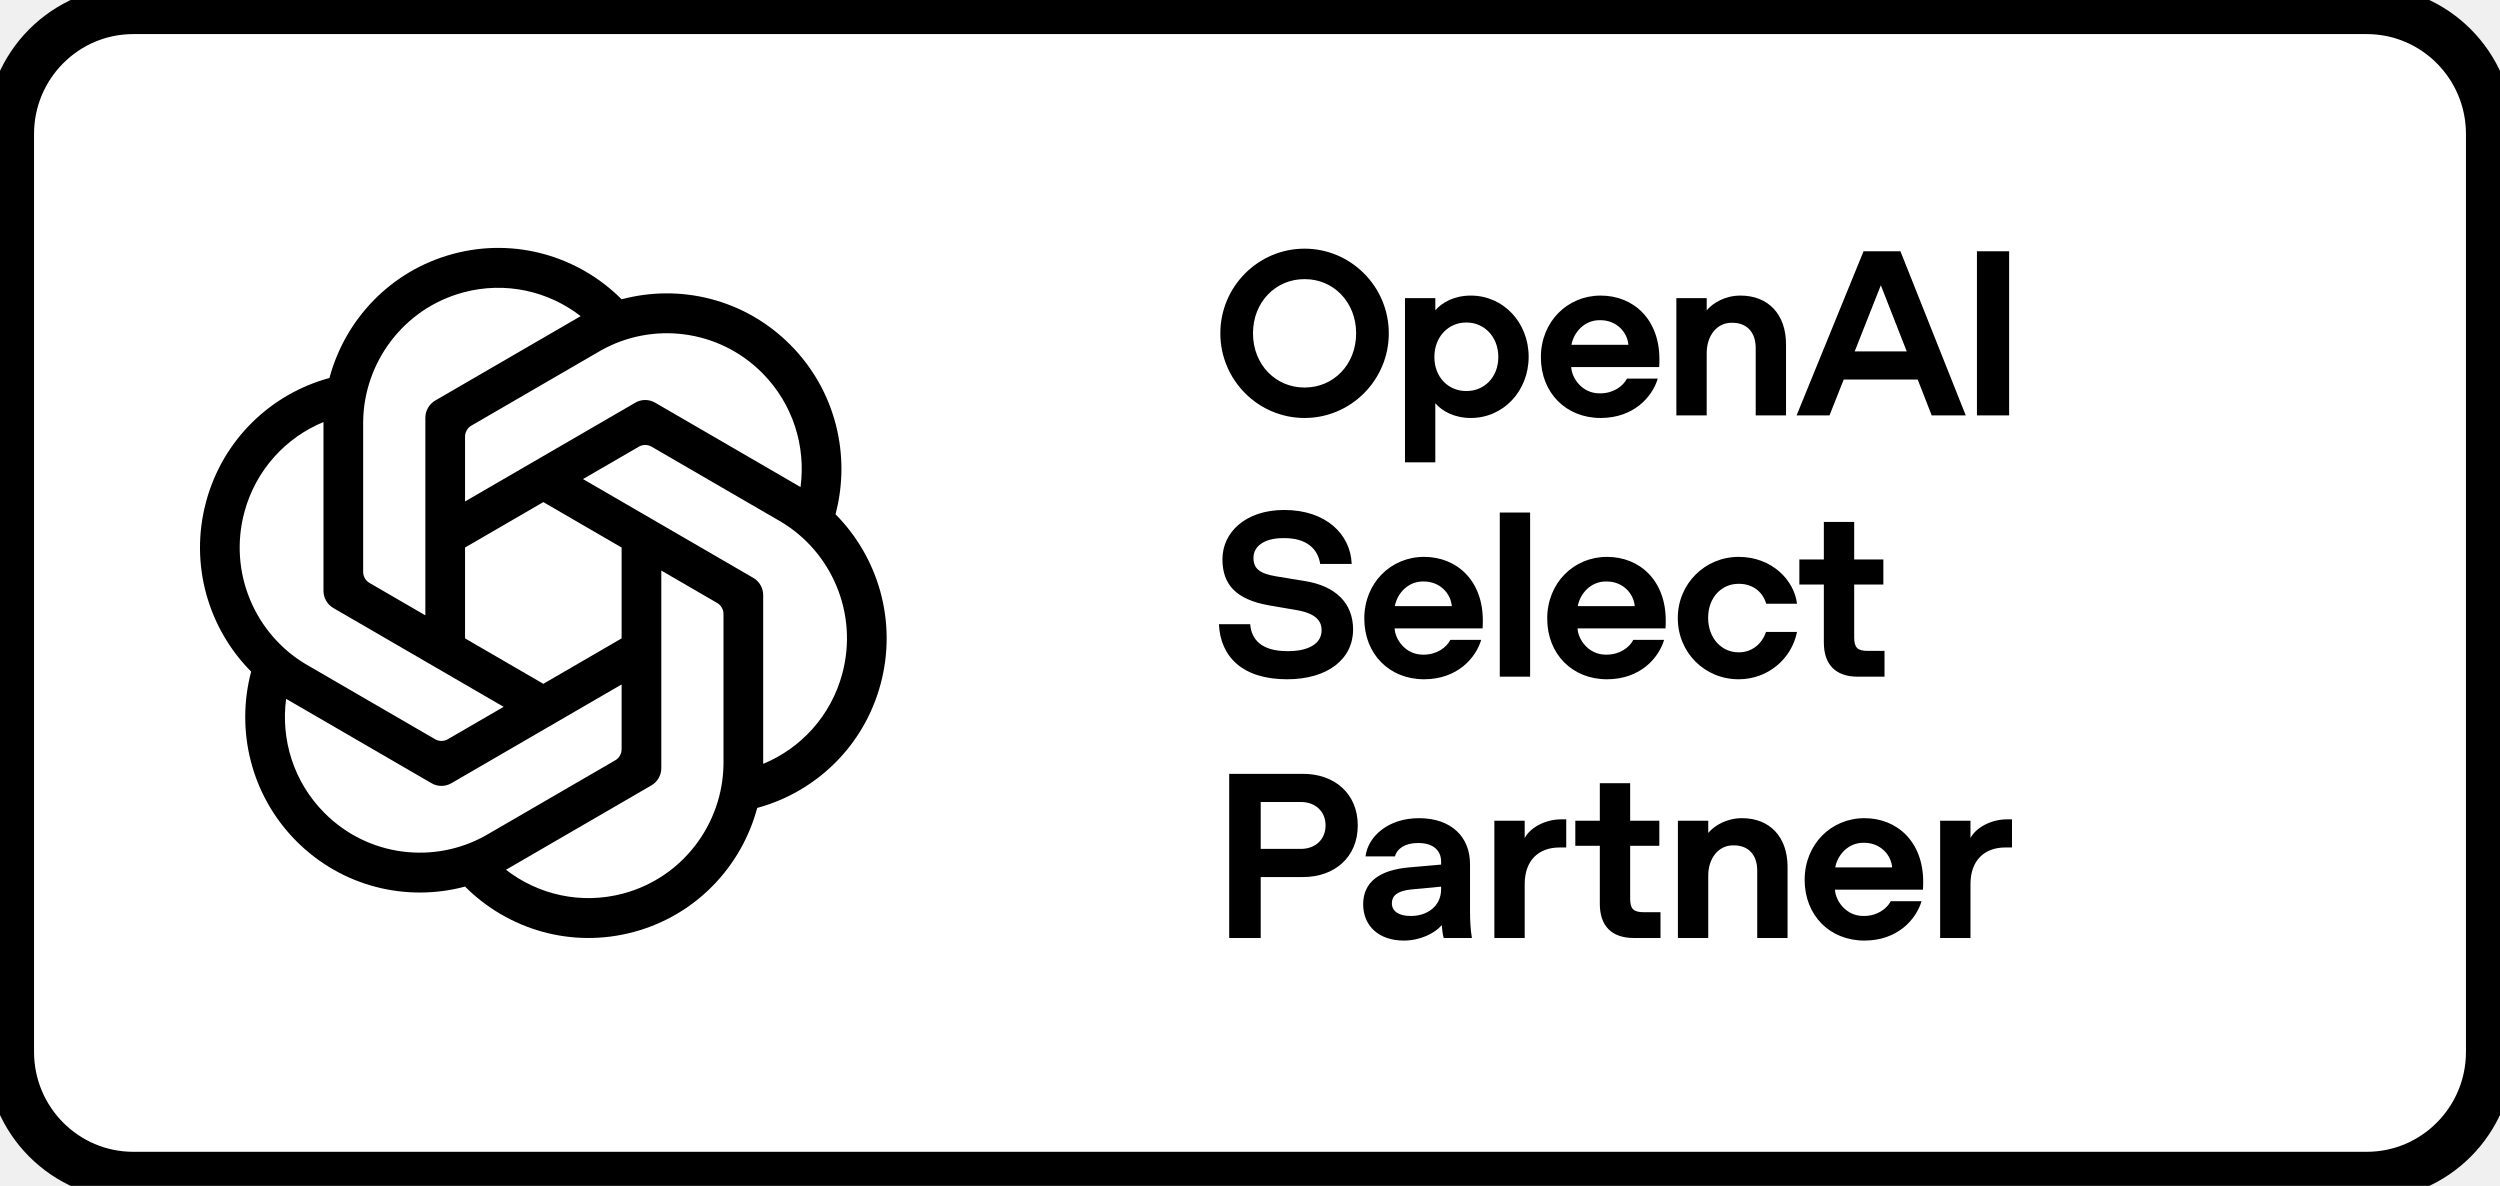
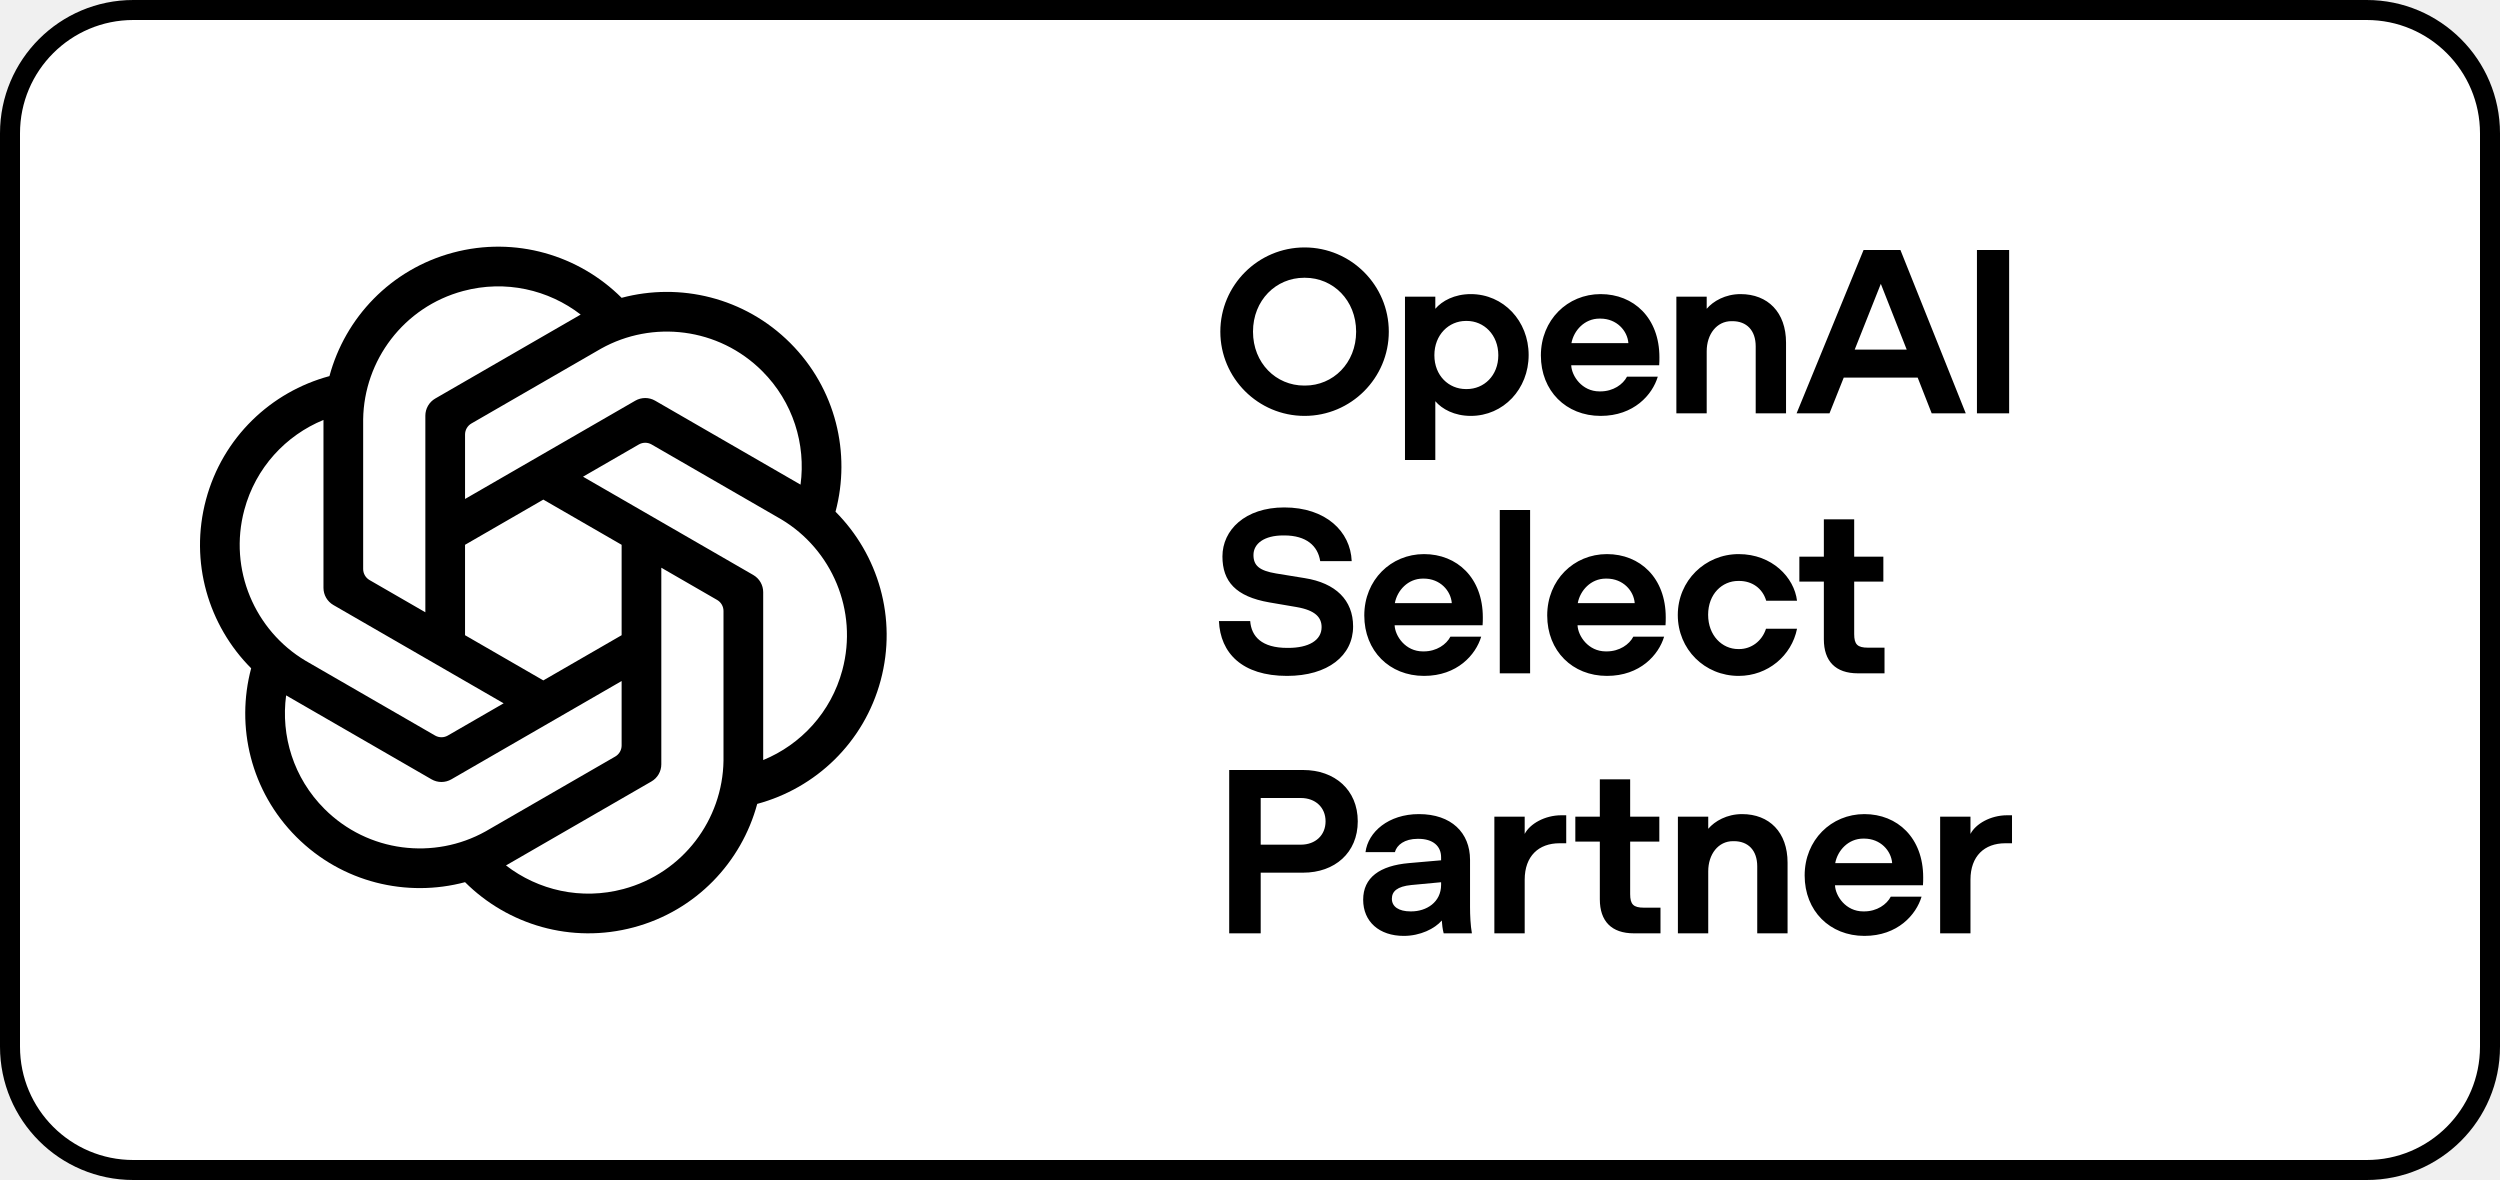
- <svg xmlns="http://www.w3.org/2000/svg" preserveAspectRatio="none" overflow="visible" style="display: block;" width="156" height="74" viewBox="0 0 156 74" fill="none">
-   <g id="OAI_PartnerNetwork_SelectPartner 4" clip-path="url(#clip0_0_4)">
-     <path id="Vector" d="M147.68 0.627H8.32C4.07 0.627 0.624 4.09 0.624 8.362V65.638C0.624 69.91 4.07 73.373 8.32 73.373H147.68C151.93 73.373 155.376 69.91 155.376 65.638V8.362C155.376 4.09 151.93 0.627 147.68 0.627Z" fill="white" />
-     <path id="Vector_2" d="M147.68 0.627H8.32C4.07 0.627 0.624 4.09 0.624 8.362V65.638C0.624 69.91 4.07 73.373 8.32 73.373H147.68C151.93 73.373 155.376 69.91 155.376 65.638V8.362C155.376 4.09 151.93 0.627 147.68 0.627Z" stroke="black" stroke-width="3" />
-     <path id="Vector_3" d="M52.136 32.09C53.106 28.438 52.165 24.379 49.313 21.513C46.462 18.648 42.424 17.702 38.789 18.677C36.126 16.006 32.159 14.796 28.264 15.845C24.368 16.894 21.535 19.936 20.557 23.587C16.925 24.569 13.898 27.417 12.854 31.331C11.81 35.246 13.015 39.233 15.672 41.91C14.702 45.562 15.643 49.621 18.494 52.487C21.346 55.352 25.384 56.298 29.019 55.323C31.682 57.993 35.65 59.204 39.544 58.155C43.44 57.107 46.273 54.064 47.251 50.414C50.883 49.431 53.911 46.583 54.954 42.669C55.998 38.754 54.793 34.766 52.136 32.09ZM47.563 23.273C49.495 25.215 50.292 27.865 49.954 30.392L40.88 25.127C40.692 25.018 40.478 24.96 40.262 24.96C40.044 24.96 39.831 25.018 39.644 25.127L29.019 31.291V27.249C29.019 27.109 29.056 26.972 29.125 26.851C29.195 26.73 29.294 26.629 29.415 26.558L37.505 21.864C40.711 20.065 44.838 20.535 47.563 23.273ZM33.904 31.331L38.789 34.166V39.835L33.904 42.67L29.019 39.835V34.166L33.904 31.331ZM22.661 26.298C22.713 22.609 25.182 19.251 28.904 18.248C31.544 17.538 34.226 18.17 36.234 19.727L27.16 24.992C26.972 25.101 26.816 25.258 26.708 25.447C26.599 25.636 26.542 25.85 26.542 26.068V38.397L23.059 36.376C22.938 36.306 22.838 36.206 22.768 36.084C22.699 35.964 22.662 35.826 22.661 35.686V26.298ZM15.245 31.976C15.953 29.323 17.838 27.304 20.185 26.335V36.866C20.185 37.309 20.42 37.719 20.803 37.941L31.427 44.106L27.944 46.127C27.823 46.197 27.687 46.234 27.548 46.234C27.409 46.234 27.272 46.198 27.151 46.128L19.061 41.434C15.907 39.544 14.248 35.716 15.245 31.976ZM20.245 50.727C18.313 48.786 17.516 46.135 17.854 43.608L26.928 48.873C27.116 48.982 27.329 49.04 27.546 49.04C27.763 49.04 27.977 48.982 28.165 48.873L38.789 42.709V46.751C38.789 46.891 38.752 47.028 38.683 47.149C38.614 47.27 38.514 47.371 38.393 47.442L30.303 52.136C27.097 53.935 22.97 53.466 20.245 50.727ZM45.146 47.702C45.094 51.392 42.625 54.749 38.904 55.752C36.264 56.462 33.582 55.831 31.574 54.273L40.648 49.008C40.836 48.899 40.992 48.742 41.1 48.553C41.209 48.364 41.266 48.15 41.266 47.932V35.603L44.749 37.624C44.87 37.694 44.97 37.795 45.039 37.916C45.109 38.037 45.146 38.174 45.146 38.314V47.702ZM52.562 42.025C51.855 44.677 49.969 46.696 47.623 47.665V37.135C47.623 36.917 47.566 36.702 47.458 36.514C47.349 36.325 47.193 36.168 47.005 36.059L36.38 29.894L39.864 27.873C39.984 27.803 40.121 27.766 40.26 27.766C40.4 27.766 40.536 27.802 40.657 27.872L48.747 32.566C51.901 34.456 53.56 38.284 52.562 42.025Z" fill="black" />
-     <path id="Vector_4" d="M81.405 15.517C84.302 15.517 86.661 17.887 86.661 20.799C86.661 23.711 84.302 26.082 81.405 26.082C78.507 26.082 76.149 23.711 76.149 20.799C76.149 17.887 78.507 15.517 81.405 15.517ZM81.434 24.18C83.181 24.18 84.623 22.775 84.623 20.799C84.623 18.824 83.181 17.419 81.434 17.419H81.376C79.629 17.419 78.187 18.824 78.187 20.799C78.187 22.775 79.629 24.18 81.376 24.18H81.434ZM87.671 28.848V18.605H89.564V19.365C89.986 18.868 90.757 18.444 91.777 18.444C93.815 18.444 95.388 20.126 95.388 22.263C95.388 24.399 93.815 26.082 91.777 26.082C90.757 26.082 89.986 25.657 89.564 25.16V28.848H87.671ZM91.529 24.399C92.592 24.399 93.495 23.565 93.495 22.277C93.495 20.99 92.592 20.126 91.529 20.126H91.471C90.408 20.126 89.505 20.99 89.505 22.277C89.505 23.565 90.408 24.399 91.471 24.399H91.529ZM99.878 26.082C97.723 26.082 96.151 24.516 96.151 22.292C96.151 20.068 97.811 18.444 99.878 18.444C101.946 18.444 103.547 19.936 103.547 22.409C103.547 22.57 103.547 22.731 103.533 22.907H98.044C98.073 23.58 98.713 24.545 99.805 24.545H99.864C100.665 24.545 101.276 24.106 101.524 23.624H103.445C103.111 24.75 101.96 26.082 99.878 26.082ZM101.611 21.516C101.553 20.741 100.883 19.98 99.864 19.98H99.805C98.874 19.98 98.204 20.726 98.058 21.516H101.611ZM104.605 25.921V18.605H106.498V19.365C106.906 18.883 107.663 18.444 108.609 18.444C110.313 18.444 111.448 19.585 111.448 21.487V25.921H109.556V21.721C109.556 20.712 108.988 20.141 108.1 20.141H108.041C107.124 20.141 106.498 20.96 106.498 22.029V25.921H104.605ZM112.107 25.921L116.286 15.678H118.587L122.663 25.921H120.538L119.664 23.682H115.049L114.16 25.921H112.107ZM115.733 21.926H118.98L117.364 17.8L115.733 21.926ZM123.361 25.921V15.678H125.37V25.921H123.361ZM80.313 42.387C77.503 42.387 76.149 40.953 76.061 38.948H78.013C78.085 39.914 78.726 40.631 80.328 40.631H80.386C81.653 40.631 82.468 40.163 82.468 39.329C82.468 38.729 82.089 38.275 80.91 38.07L79.206 37.778C77.11 37.412 76.28 36.461 76.28 34.895C76.28 33.242 77.692 31.822 80.138 31.822C82.73 31.822 84.273 33.329 84.346 35.188H82.38C82.235 34.236 81.521 33.578 80.138 33.578H80.08C78.886 33.578 78.216 34.09 78.216 34.807C78.216 35.466 78.58 35.788 79.629 35.963L81.419 36.256C83.341 36.563 84.433 37.631 84.433 39.285C84.433 41.114 82.861 42.387 80.313 42.387ZM88.859 42.387C86.704 42.387 85.132 40.821 85.132 38.597C85.132 36.373 86.791 34.749 88.859 34.749C90.926 34.749 92.528 36.241 92.528 38.714C92.528 38.875 92.528 39.036 92.513 39.212H87.024C87.053 39.885 87.694 40.85 88.786 40.85H88.844C89.645 40.85 90.257 40.411 90.504 39.929H92.426C92.091 41.055 90.941 42.387 88.859 42.387ZM90.591 37.822C90.533 37.046 89.864 36.285 88.844 36.285H88.786C87.854 36.285 87.184 37.031 87.039 37.822H90.591ZM93.586 42.226V31.983H95.479V42.226H93.586ZM100.273 42.387C98.118 42.387 96.546 40.821 96.546 38.597C96.546 36.373 98.206 34.749 100.273 34.749C102.341 34.749 103.942 36.241 103.942 38.714C103.942 38.875 103.942 39.036 103.928 39.212H98.439C98.468 39.885 99.108 40.85 100.2 40.85H100.258C101.059 40.85 101.671 40.411 101.918 39.929H103.84C103.505 41.055 102.355 42.387 100.273 42.387ZM102.006 37.822C101.947 37.046 101.278 36.285 100.258 36.285H100.2C99.268 36.285 98.599 37.031 98.453 37.822H102.006ZM108.494 42.387C106.369 42.387 104.694 40.719 104.694 38.568C104.694 36.417 106.398 34.749 108.494 34.749C110.577 34.749 111.96 36.212 112.134 37.675H110.213C109.98 36.885 109.324 36.431 108.524 36.431H108.465C107.461 36.431 106.587 37.251 106.587 38.553C106.587 39.855 107.461 40.704 108.465 40.704H108.524C109.281 40.704 109.95 40.207 110.198 39.431H112.134C111.8 41.114 110.314 42.387 108.494 42.387ZM115.934 42.226C114.536 42.226 113.808 41.465 113.808 40.09V36.475H112.28V34.91H113.808V32.568H115.701V34.91H117.521V36.475H115.701V39.768C115.701 40.411 115.905 40.616 116.56 40.616H117.594V42.226H115.934ZM76.702 58.531V48.288H81.318C83.283 48.288 84.725 49.532 84.725 51.507C84.725 53.483 83.283 54.727 81.318 54.727H78.668V58.531H76.702ZM81.172 52.971C82.075 52.971 82.715 52.385 82.715 51.507C82.715 50.629 82.075 50.044 81.172 50.044H78.668V52.971H81.172ZM87.595 58.692C86.066 58.692 85.062 57.799 85.062 56.424C85.062 55.034 86.095 54.288 87.915 54.127L89.925 53.951V53.761C89.925 53.058 89.415 52.605 88.512 52.605H88.454C87.653 52.605 87.158 52.985 87.042 53.439H85.207C85.367 52.181 86.634 51.054 88.541 51.054C90.565 51.054 91.73 52.224 91.73 53.922V56.892C91.73 57.39 91.759 58.034 91.847 58.531H90.085C90.012 58.253 89.983 57.946 89.968 57.726C89.531 58.238 88.629 58.692 87.595 58.692ZM88.061 57.156C89.007 57.156 89.925 56.585 89.925 55.487V55.327L88.061 55.502C87.187 55.59 86.853 55.897 86.853 56.365C86.853 56.863 87.289 57.156 88.017 57.156H88.061ZM93.248 58.531V51.215H95.141V52.297C95.461 51.668 96.393 51.127 97.427 51.127H97.733V52.883H97.31C96.014 52.883 95.141 53.688 95.141 55.166V58.531H93.248ZM101.955 58.531C100.557 58.531 99.829 57.77 99.829 56.395V52.78H98.3V51.215H99.829V48.873H101.722V51.215H103.542V52.78H101.722V56.073C101.722 56.717 101.926 56.922 102.581 56.922H103.615V58.531H101.955ZM104.701 58.531V51.215H106.594V51.976C107.001 51.493 107.759 51.054 108.705 51.054C110.408 51.054 111.544 52.195 111.544 54.097V58.531H109.651V54.331C109.651 53.322 109.084 52.751 108.195 52.751H108.137C107.22 52.751 106.594 53.571 106.594 54.639V58.531H104.701ZM116.338 58.692C114.183 58.692 112.61 57.126 112.61 54.902C112.61 52.678 114.27 51.054 116.338 51.054C118.405 51.054 120.007 52.546 120.007 55.019C120.007 55.18 120.007 55.341 119.992 55.517H114.503C114.532 56.19 115.173 57.156 116.265 57.156H116.323C117.124 57.156 117.735 56.717 117.983 56.234H119.905C119.57 57.361 118.42 58.692 116.338 58.692ZM118.07 54.127C118.012 53.351 117.342 52.59 116.323 52.59H116.265C115.333 52.59 114.663 53.336 114.518 54.127H118.07ZM121.065 58.531V51.215H122.958V52.297C123.278 51.668 124.21 51.127 125.243 51.127H125.549V52.883H125.127C123.831 52.883 122.958 53.688 122.958 55.166V58.531H121.065Z" fill="black" />
-   </g>
-   <defs>
-     <clipPath id="clip0_0_4">
-       <rect width="156" height="74" fill="white" />
-     </clipPath>
-   </defs>
+ <svg xmlns="http://www.w3.org/2000/svg" width="375" height="177" viewBox="0 0 375 177" fill="none">
+   <rect x="1.5" y="1.5" width="372" height="174" rx="18.5" fill="white" />
+   <rect x="1.5" y="1.5" width="372" height="174" rx="18.5" stroke="black" stroke-width="3" />
+   <path d="M125.326 76.757C127.658 68.02 125.396 58.311 118.542 51.457C111.688 44.603 101.981 42.342 93.243 44.673C86.842 38.286 77.305 35.39 67.941 37.899C58.578 40.408 51.766 47.685 49.417 56.417C40.684 58.766 33.407 65.579 30.899 74.942C28.39 84.305 31.286 93.842 37.674 100.243C35.342 108.98 37.604 118.688 44.458 125.543C51.312 132.397 61.019 134.658 69.757 132.326C76.158 138.714 85.696 141.61 95.059 139.101C104.422 136.593 111.234 129.316 113.583 120.584C122.316 118.234 129.593 111.422 132.101 102.059C134.61 92.696 131.715 83.157 125.326 76.757ZM114.334 55.666C118.979 60.311 120.894 66.651 120.081 72.695L98.268 60.101C97.817 59.84 97.304 59.703 96.783 59.703C96.261 59.703 95.749 59.84 95.297 60.101L69.757 74.846V65.177C69.757 64.843 69.846 64.514 70.012 64.224C70.179 63.934 70.419 63.693 70.708 63.525L90.156 52.297C97.862 47.993 107.784 49.117 114.334 55.666ZM81.5 74.94L93.244 81.72V95.281L81.5 102.061L69.756 95.281V81.72L81.5 74.94ZM54.474 62.902C54.6 54.077 60.535 46.046 69.482 43.648C75.826 41.949 82.275 43.46 87.102 47.185L65.289 59.779C64.837 60.039 64.462 60.415 64.201 60.866C63.94 61.318 63.803 61.83 63.803 62.352V91.842L55.43 87.008C55.14 86.84 54.9 86.6 54.732 86.31C54.564 86.021 54.476 85.692 54.474 85.358V62.902ZM36.648 76.482C38.347 70.138 42.881 65.308 48.521 62.991V88.178C48.521 89.24 49.087 90.221 50.007 90.752L75.547 105.497L67.173 110.332C66.883 110.499 66.555 110.587 66.22 110.587C65.886 110.587 65.557 110.5 65.267 110.334L45.819 99.106C38.238 94.585 34.251 85.429 36.648 76.482ZM48.666 121.334C44.021 116.69 42.106 110.35 42.919 104.306L64.732 116.9C65.183 117.16 65.696 117.298 66.217 117.298C66.739 117.298 67.251 117.16 67.703 116.9L93.243 102.155V111.823C93.243 112.158 93.155 112.486 92.988 112.776C92.821 113.066 92.581 113.307 92.292 113.476L72.844 124.704C65.138 129.008 55.216 127.884 48.666 121.334ZM108.525 114.098C108.4 122.923 102.465 130.955 93.518 133.352C87.174 135.052 80.725 133.541 75.898 129.815L97.711 117.222C98.163 116.961 98.538 116.586 98.799 116.134C99.06 115.682 99.197 115.17 99.197 114.648V85.158L107.571 89.993C107.86 90.16 108.101 90.401 108.268 90.69C108.436 90.98 108.524 91.308 108.525 91.643V114.098ZM126.352 100.518C124.652 106.863 120.119 111.692 114.479 114.009V88.822C114.479 88.3 114.342 87.788 114.081 87.336C113.82 86.885 113.445 86.51 112.993 86.249L87.453 71.504L95.827 66.669C96.117 66.502 96.445 66.414 96.78 66.413C97.114 66.413 97.443 66.5 97.733 66.667L117.181 77.895C124.762 82.416 128.749 91.572 126.352 100.518Z" fill="black" />
+   <path d="M195.685 37.115C202.65 37.115 208.32 42.785 208.32 49.75C208.32 56.715 202.65 62.385 195.685 62.385C188.72 62.385 183.05 56.715 183.05 49.75C183.05 42.785 188.72 37.115 195.685 37.115ZM195.755 57.835C199.955 57.835 203.42 54.475 203.42 49.75C203.42 45.025 199.955 41.665 195.755 41.665H195.615C191.415 41.665 187.95 45.025 187.95 49.75C187.95 54.475 191.415 57.835 195.615 57.835H195.755ZM210.747 69V44.5H215.297V46.32C216.312 45.13 218.167 44.115 220.617 44.115C225.517 44.115 229.297 48.14 229.297 53.25C229.297 58.36 225.517 62.385 220.617 62.385C218.167 62.385 216.312 61.37 215.297 60.18V69H210.747ZM220.022 58.36C222.577 58.36 224.747 56.365 224.747 53.285C224.747 50.205 222.577 48.14 220.022 48.14H219.882C217.327 48.14 215.157 50.205 215.157 53.285C215.157 56.365 217.327 58.36 219.882 58.36H220.022ZM240.092 62.385C234.912 62.385 231.132 58.64 231.132 53.32C231.132 48 235.122 44.115 240.092 44.115C245.062 44.115 248.912 47.685 248.912 53.6C248.912 53.985 248.912 54.37 248.877 54.79H235.682C235.752 56.4 237.292 58.71 239.917 58.71H240.057C241.982 58.71 243.452 57.66 244.047 56.505H248.667C247.862 59.2 245.097 62.385 240.092 62.385ZM244.257 51.465C244.117 49.61 242.507 47.79 240.057 47.79H239.917C237.677 47.79 236.067 49.575 235.717 51.465H244.257ZM251.455 62V44.5H256.005V46.32C256.985 45.165 258.805 44.115 261.08 44.115C265.175 44.115 267.905 46.845 267.905 51.395V62H263.355V51.955C263.355 49.54 261.99 48.175 259.855 48.175H259.715C257.51 48.175 256.005 50.135 256.005 52.69V62H251.455ZM269.489 62L279.534 37.5H285.064L294.864 62H289.754L287.654 56.645H276.559L274.424 62H269.489ZM278.204 52.445H286.009L282.124 42.575L278.204 52.445ZM296.541 62V37.5H301.371V62H296.541ZM193.06 101.385C186.305 101.385 183.05 97.955 182.84 93.16H187.53C187.705 95.47 189.245 97.185 193.095 97.185H193.235C196.28 97.185 198.24 96.065 198.24 94.07C198.24 92.635 197.33 91.55 194.495 91.06L190.4 90.36C185.36 89.485 183.365 87.21 183.365 83.465C183.365 79.51 186.76 76.115 192.64 76.115C198.87 76.115 202.58 79.72 202.755 84.165H198.03C197.68 81.89 195.965 80.315 192.64 80.315H192.5C189.63 80.315 188.02 81.54 188.02 83.255C188.02 84.83 188.895 85.6 191.415 86.02L195.72 86.72C200.34 87.455 202.965 90.01 202.965 93.965C202.965 98.34 199.185 101.385 193.06 101.385ZM213.603 101.385C208.423 101.385 204.643 97.64 204.643 92.32C204.643 87 208.633 83.115 213.603 83.115C218.573 83.115 222.423 86.685 222.423 92.6C222.423 92.985 222.423 93.37 222.388 93.79H209.193C209.263 95.4 210.803 97.71 213.428 97.71H213.568C215.493 97.71 216.963 96.66 217.558 95.505H222.178C221.373 98.2 218.608 101.385 213.603 101.385ZM217.768 90.465C217.628 88.61 216.018 86.79 213.568 86.79H213.428C211.188 86.79 209.578 88.575 209.228 90.465H217.768ZM224.966 101V76.5H229.516V101H224.966ZM241.041 101.385C235.861 101.385 232.081 97.64 232.081 92.32C232.081 87 236.071 83.115 241.041 83.115C246.011 83.115 249.861 86.685 249.861 92.6C249.861 92.985 249.861 93.37 249.826 93.79H236.631C236.701 95.4 238.241 97.71 240.866 97.71H241.006C242.931 97.71 244.401 96.66 244.996 95.505H249.616C248.811 98.2 246.046 101.385 241.041 101.385ZM245.206 90.465C245.066 88.61 243.456 86.79 241.006 86.79H240.866C238.626 86.79 237.016 88.575 236.666 90.465H245.206ZM260.804 101.385C255.694 101.385 251.669 97.395 251.669 92.25C251.669 87.105 255.764 83.115 260.804 83.115C265.809 83.115 269.134 86.615 269.554 90.115H264.934C264.374 88.225 262.799 87.14 260.874 87.14H260.734C258.319 87.14 256.219 89.1 256.219 92.215C256.219 95.33 258.319 97.36 260.734 97.36H260.874C262.694 97.36 264.304 96.17 264.899 94.315H269.554C268.749 98.34 265.179 101.385 260.804 101.385ZM278.688 101C275.328 101 273.578 99.18 273.578 95.89V87.245H269.903V83.5H273.578V77.9H278.128V83.5H282.503V87.245H278.128V95.12C278.128 96.66 278.618 97.15 280.193 97.15H282.678V101H278.688ZM184.38 140V115.5H195.475C200.2 115.5 203.665 118.475 203.665 123.2C203.665 127.925 200.2 130.9 195.475 130.9H189.105V140H184.38ZM195.125 126.7C197.295 126.7 198.835 125.3 198.835 123.2C198.835 121.1 197.295 119.7 195.125 119.7H189.105V126.7H195.125ZM210.565 140.385C206.89 140.385 204.475 138.25 204.475 134.96C204.475 131.635 206.96 129.85 211.335 129.465L216.165 129.045V128.59C216.165 126.91 214.94 125.825 212.77 125.825H212.63C210.705 125.825 209.515 126.735 209.235 127.82H204.825C205.21 124.81 208.255 122.115 212.84 122.115C217.705 122.115 220.505 124.915 220.505 128.975V136.08C220.505 137.27 220.575 138.81 220.785 140H216.55C216.375 139.335 216.305 138.6 216.27 138.075C215.22 139.3 213.05 140.385 210.565 140.385ZM211.685 136.71C213.96 136.71 216.165 135.345 216.165 132.72V132.335L211.685 132.755C209.585 132.965 208.78 133.7 208.78 134.82C208.78 136.01 209.83 136.71 211.58 136.71H211.685ZM224.154 140V122.5H228.704V125.09C229.474 123.585 231.714 122.29 234.199 122.29H234.934V126.49H233.919C230.804 126.49 228.704 128.415 228.704 131.95V140H224.154ZM245.084 140C241.724 140 239.974 138.18 239.974 134.89V126.245H236.299V122.5H239.974V116.9H244.524V122.5H248.899V126.245H244.524V134.12C244.524 135.66 245.014 136.15 246.589 136.15H249.074V140H245.084ZM251.685 140V122.5H256.235V124.32C257.215 123.165 259.035 122.115 261.31 122.115C265.405 122.115 268.135 124.845 268.135 129.395V140H263.585V129.955C263.585 127.54 262.22 126.175 260.085 126.175H259.945C257.74 126.175 256.235 128.135 256.235 130.69V140H251.685ZM279.658 140.385C274.478 140.385 270.698 136.64 270.698 131.32C270.698 126 274.688 122.115 279.658 122.115C284.628 122.115 288.478 125.685 288.478 131.6C288.478 131.985 288.478 132.37 288.443 132.79H275.248C275.318 134.4 276.858 136.71 279.483 136.71H279.623C281.548 136.71 283.018 135.66 283.613 134.505H288.233C287.428 137.2 284.663 140.385 279.658 140.385ZM283.823 129.465C283.683 127.61 282.073 125.79 279.623 125.79H279.483C277.243 125.79 275.633 127.575 275.283 129.465H283.823ZM291.021 140V122.5H295.571V125.09C296.341 123.585 298.581 122.29 301.066 122.29H301.801V126.49H300.786C297.671 126.49 295.571 128.415 295.571 131.95V140H291.021Z" fill="black" />
</svg>
